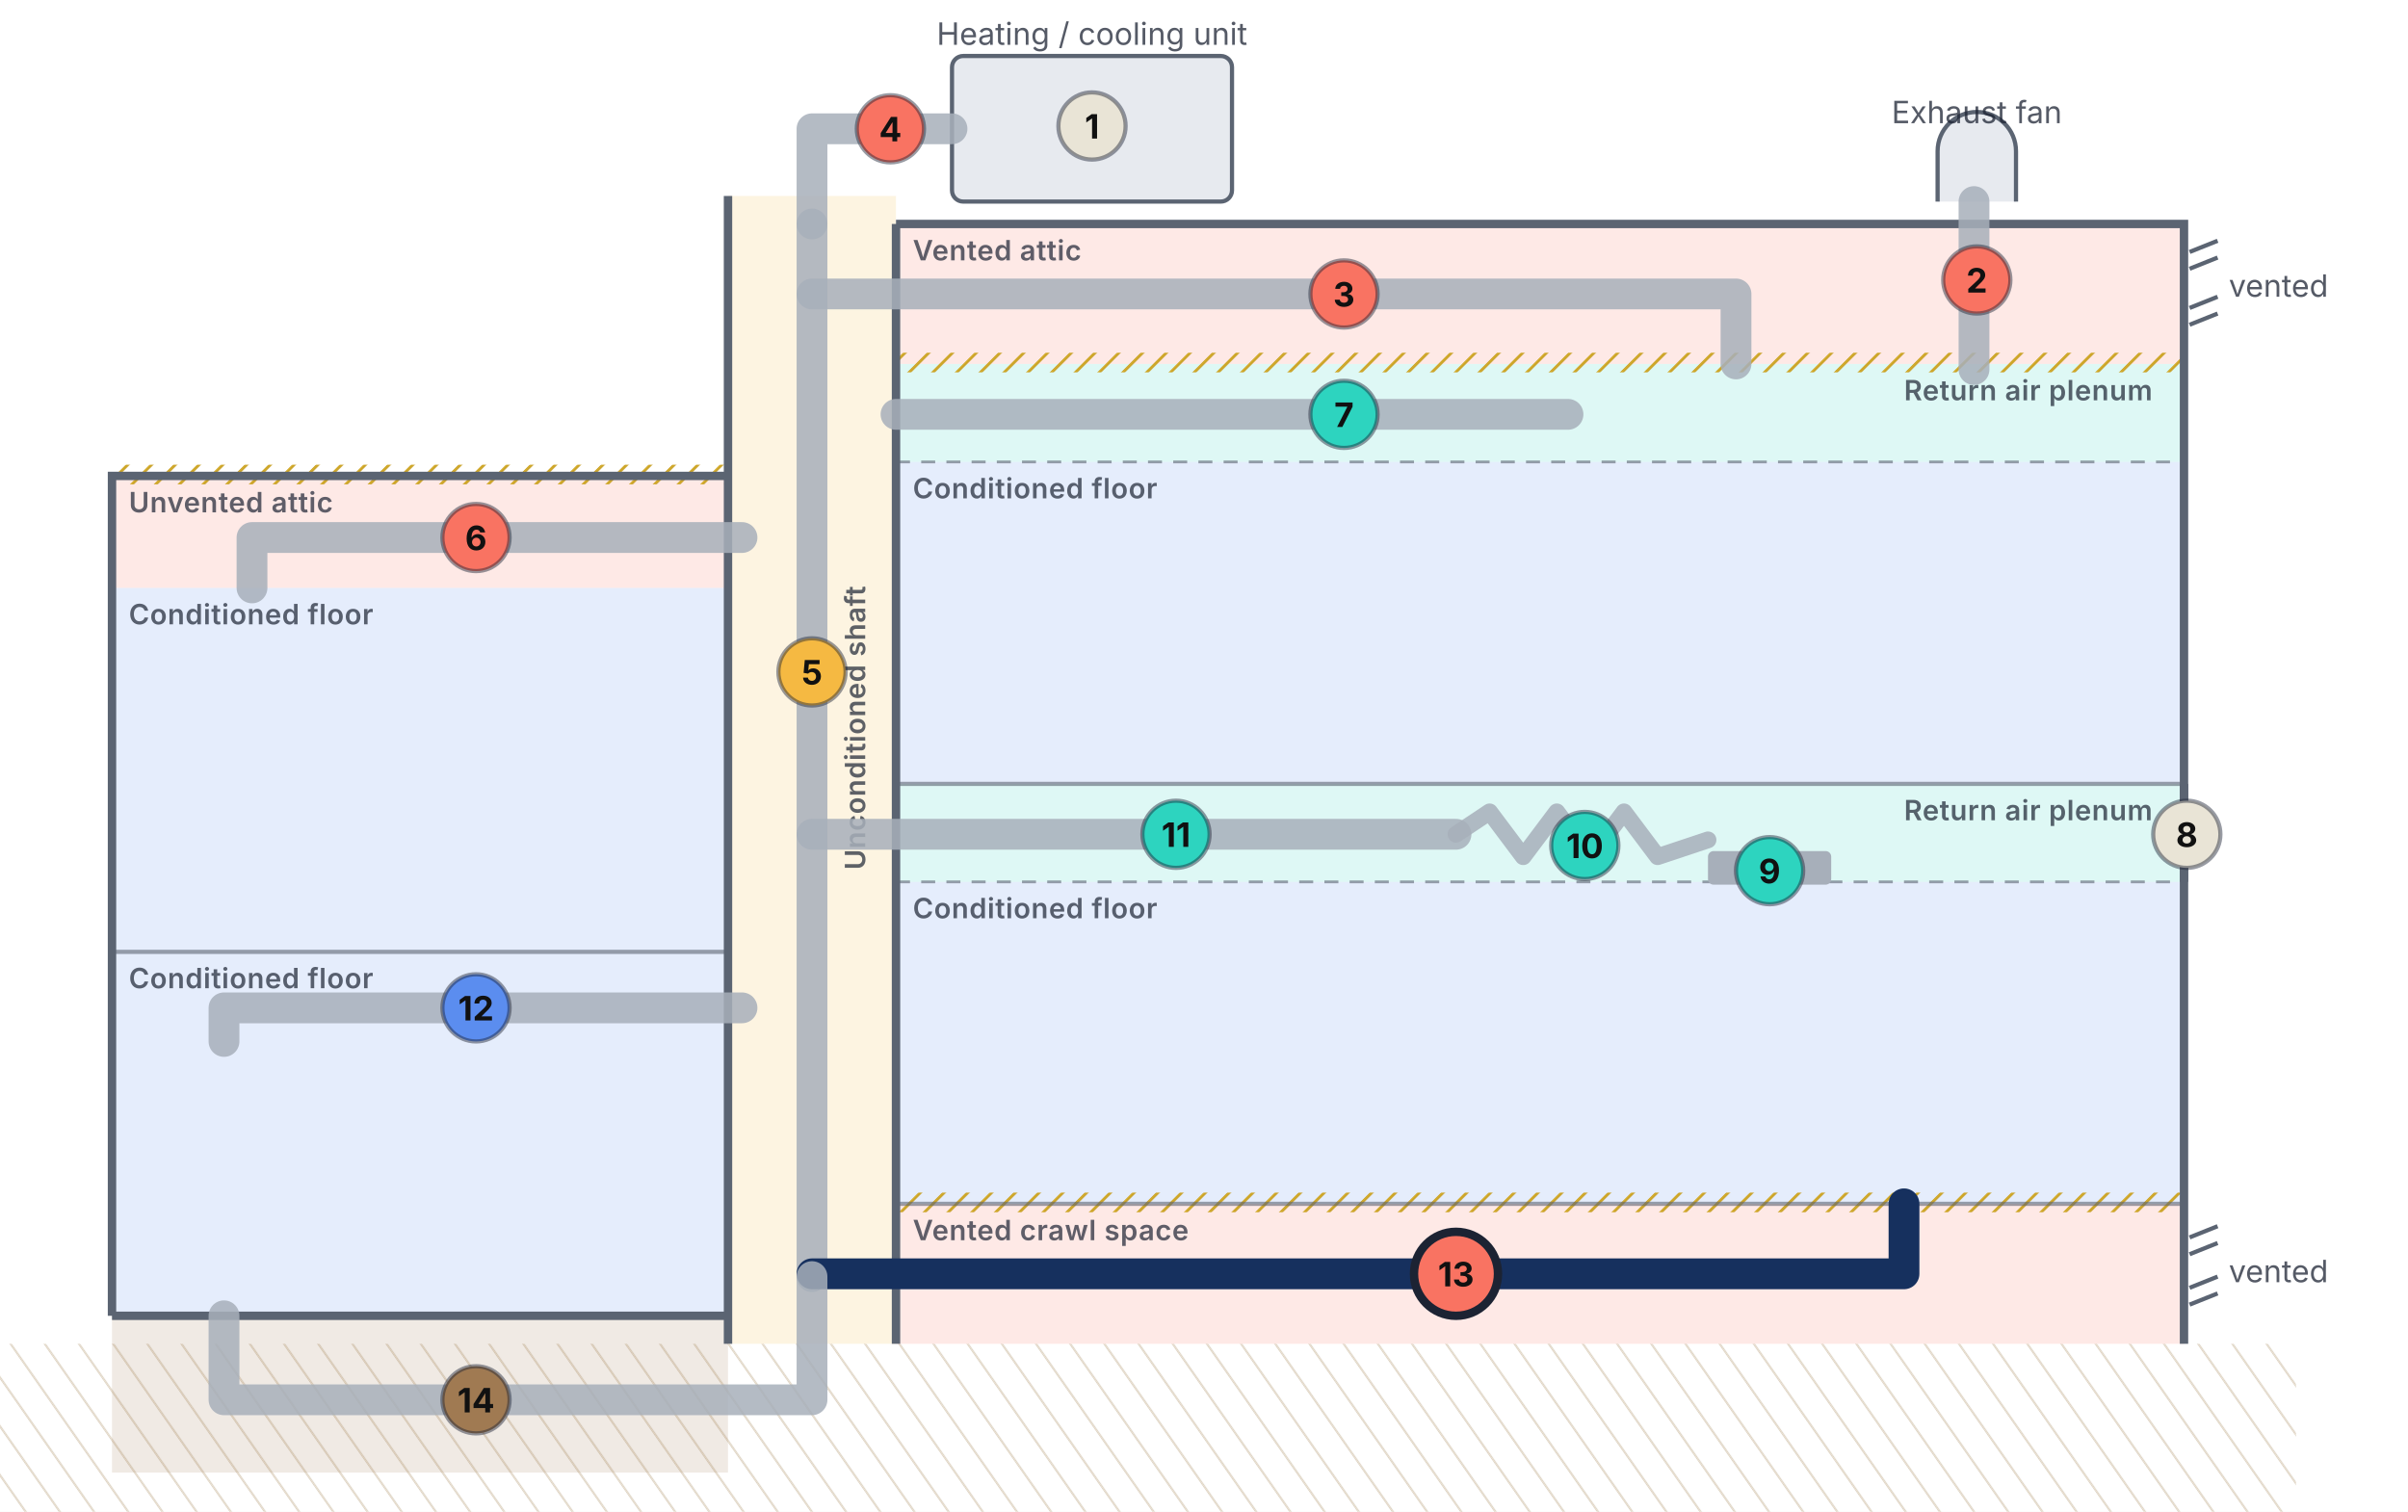
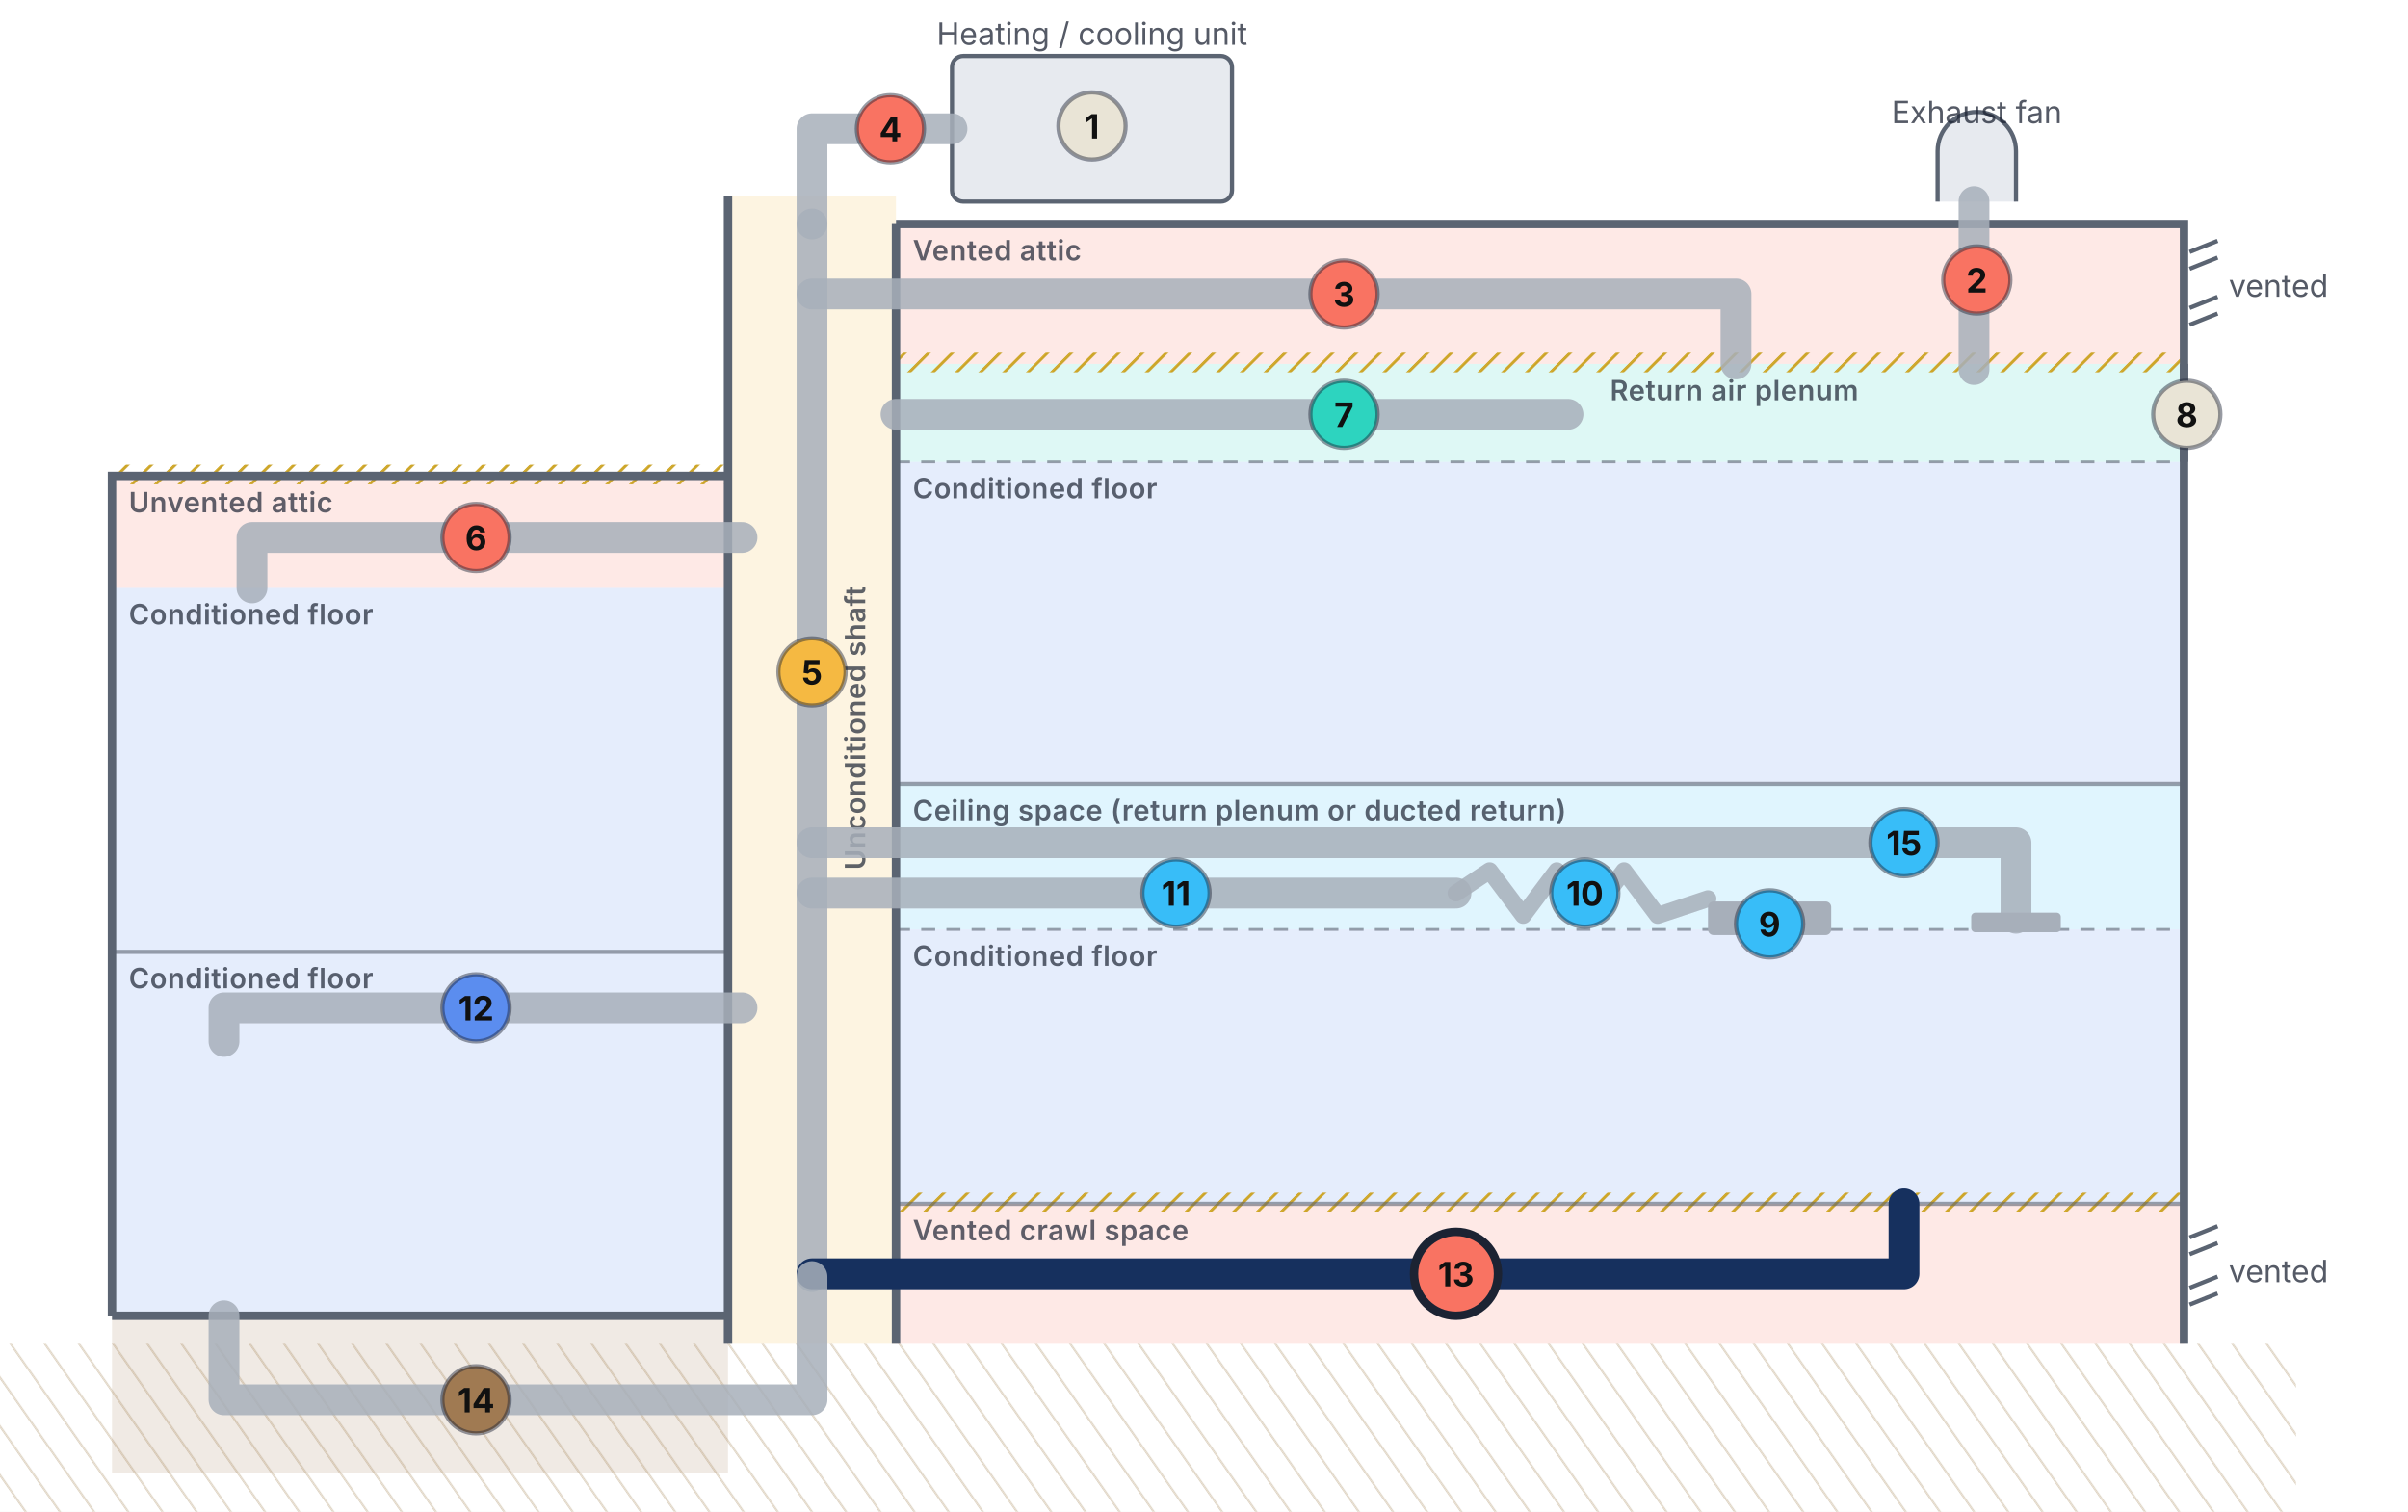
- <svg xmlns="http://www.w3.org/2000/svg" viewBox="80 40 860 540" role="img" aria-label="Building section with 14 numbered duct locations" width="860" height="540">
+ <svg xmlns="http://www.w3.org/2000/svg" viewBox="80 40 860 540" role="img" aria-label="Building section with 15 numbered duct locations" width="860" height="540">
  <style>
.g-space { font: 600 10px system-ui, -apple-system, sans-serif; fill: rgba(28,35,51,0.7); letter-spacing: 0.02em; }
.g-note { font: 11px system-ui, -apple-system, sans-serif; fill: rgba(28,35,51,0.75); }
.g-spot circle { stroke: rgba(28,35,51,0.45); stroke-width: 1.5; }
.g-spot text { font: 750 12px system-ui, -apple-system, sans-serif; fill: #111; }
.g-spot.on circle { r: 15; stroke: #1c2333; stroke-width: 3; }
</style>
  <rect x="80" y="40" width="860" height="540" fill="#ffffff" />
  <defs>
    <pattern id="g-hatch" width="6" height="6" patternUnits="userSpaceOnUse" patternTransform="rotate(45)">
      <line x1="0" y1="0" x2="0" y2="6" stroke="#c9a227" stroke-width="2" />
    </pattern>
    <pattern id="g-earth" width="10" height="10" patternUnits="userSpaceOnUse" patternTransform="rotate(-35)">
      <line x1="0" y1="0" x2="0" y2="10" stroke="#c4b49b" stroke-width="1.5" />
    </pattern>
  </defs>
  <rect x="80" y="520" width="820" height="60" fill="url(#g-earth)" opacity="0.55" />
  <rect x="120" y="510" width="220" height="56" fill="#a07a52" opacity="0.16" />
  <g>
    <rect x="400" y="120" width="460" height="50" fill="#f97362" opacity="0.16" />
    <text x="406" y="133" class="g-space">Vented attic</text>
  </g>
  <g>
    <rect x="400" y="170" width="460" height="35" fill="#2dd4bf" opacity="0.16" />
-     <text x="760" y="183" class="g-space">Return air plenum</text>
+     <text x="655" y="183" class="g-space">Return air plenum</text>
  </g>
  <g>
    <rect x="400" y="205" width="460" height="115" fill="#5b8def" opacity="0.16" />
    <text x="406" y="218" class="g-space">Conditioned floor</text>
  </g>
  <g>
-     <rect x="400" y="320" width="460" height="35" fill="#2dd4bf" opacity="0.16" />
-     <text x="760" y="333" class="g-space">Return air plenum</text>
+     <rect x="400" y="320" width="460" height="52" fill="#38bdf8" opacity="0.16" />
+     <text x="406" y="333" class="g-space">Ceiling space (return plenum or ducted return)</text>
  </g>
  <g>
-     <rect x="400" y="355" width="460" height="115" fill="#5b8def" opacity="0.16" />
-     <text x="406" y="368" class="g-space">Conditioned floor</text>
+     <rect x="400" y="372" width="460" height="98" fill="#5b8def" opacity="0.16" />
+     <text x="406" y="385" class="g-space">Conditioned floor</text>
  </g>
  <g>
    <rect x="400" y="470" width="460" height="50" fill="#f97362" opacity="0.16" />
    <text x="406" y="483" class="g-space">Vented crawl space</text>
  </g>
  <g>
    <rect x="340" y="110" width="60" height="410" fill="#f5b942" opacity="0.16" />
    <text x="389" y="300" class="g-space" transform="rotate(-90 389 300)" text-anchor="middle">Unconditioned shaft</text>
  </g>
  <g>
    <rect x="120" y="210" width="220" height="40" fill="#f97362" opacity="0.16" />
    <text x="126" y="223" class="g-space">Unvented attic</text>
  </g>
  <g>
    <rect x="120" y="250" width="220" height="130" fill="#5b8def" opacity="0.16" />
    <text x="126" y="263" class="g-space">Conditioned floor</text>
  </g>
  <g>
    <rect x="120" y="380" width="220" height="130" fill="#5b8def" opacity="0.16" />
    <text x="126" y="393" class="g-space">Conditioned floor</text>
  </g>
  <rect x="400" y="166" width="460" height="7" fill="url(#g-hatch)" />
  <rect x="120" y="206" width="220" height="7" fill="url(#g-hatch)" />
  <rect x="400" y="466" width="460" height="7" fill="url(#g-hatch)" />
  <path d="M120 510 V210 H340 M400 120 H860 V520 M120 510 H340 M340 110 V520 M400 120 V520" stroke="#5b6472" stroke-width="3" fill="none" />
  <path d="M400 320 H860 M400 470 H860 M120 380 H340" stroke="#5b6472" stroke-width="1.5" fill="none" opacity="0.6" />
-   <path d="M400 205 H860 M400 355 H860" stroke="#5b6472" stroke-width="1" stroke-dasharray="5 4" fill="none" opacity="0.6" />
+   <path d="M400 205 H860 M400 372 H860" stroke="#5b6472" stroke-width="1" stroke-dasharray="5 4" fill="none" opacity="0.6" />
  <path d="M862 130 l10 -4 M862 136 l10 -4" stroke="#5b6472" stroke-width="1.5" />
  <path d="M862 150 l10 -4 M862 156 l10 -4" stroke="#5b6472" stroke-width="1.5" />
  <path d="M862 482 l10 -4 M862 488 l10 -4" stroke="#5b6472" stroke-width="1.5" />
  <path d="M862 500 l10 -4 M862 506 l10 -4" stroke="#5b6472" stroke-width="1.5" />
  <text x="876" y="146" class="g-note">vented</text>
  <text x="876" y="498" class="g-note">vented</text>
  <rect x="420" y="60" width="100" height="52" rx="4" fill="#e7eaef" stroke="#5b6472" stroke-width="1.5" />
  <text x="470" y="56" class="g-note" text-anchor="middle">Heating / cooling unit</text>
  <path d="M772 112 v-18 a14 14 0 0 1 28 0 v18" fill="#e7eaef" stroke="#5b6472" stroke-width="1.5" />
  <text x="786" y="84" class="g-note" text-anchor="middle">Exhaust fan</text>
  <path d="M420 86 H370 V120" fill="none" stroke="#a7afba" stroke-width="11" stroke-linecap="round" stroke-linejoin="round" opacity="0.85" />
  <path d="M370 120 V496" fill="none" stroke="#a7afba" stroke-width="11" stroke-linecap="round" stroke-linejoin="round" opacity="0.85" />
  <path d="M370 145 H700 V170" fill="none" stroke="#a7afba" stroke-width="11" stroke-linecap="round" stroke-linejoin="round" opacity="0.85" />
  <path d="M785 172 V112" fill="none" stroke="#a7afba" stroke-width="11" stroke-linecap="round" stroke-linejoin="round" opacity="0.85" />
  <path d="M345 232 H170 V250" fill="none" stroke="#a7afba" stroke-width="11" stroke-linecap="round" stroke-linejoin="round" opacity="0.85" />
  <path d="M400 188 H640" fill="none" stroke="#a7afba" stroke-width="11" stroke-linecap="round" stroke-linejoin="round" opacity="0.85" />
-   <path d="M370 338 H600" fill="none" stroke="#a7afba" stroke-width="11" stroke-linecap="round" stroke-linejoin="round" opacity="0.85" />
-   <path d="M600 338 L612 330 L624 346 L636 330 L648 346 L660 330 L672 346 L690 340" fill="none" stroke="#a7afba" stroke-width="6" stroke-linecap="round" stroke-linejoin="round" opacity="0.85" />
+   <path d="M370 341 H800 V368" fill="none" stroke="#a7afba" stroke-width="11" stroke-linecap="round" stroke-linejoin="round" opacity="0.85" />
+   <path d="M370 359 H600" fill="none" stroke="#a7afba" stroke-width="11" stroke-linecap="round" stroke-linejoin="round" opacity="0.85" />
+   <path d="M600 359 L612 351 L624 367 L636 351 L648 367 L660 351 L672 367 L690 361" fill="none" stroke="#a7afba" stroke-width="6" stroke-linecap="round" stroke-linejoin="round" opacity="0.85" />
  <path d="M345 400 H160 V412" fill="none" stroke="#a7afba" stroke-width="11" stroke-linecap="round" stroke-linejoin="round" opacity="0.85" />
  <path d="M370 495 H760 V470" fill="none" stroke="#16305e" stroke-width="11" stroke-linecap="round" stroke-linejoin="round" opacity="1" />
  <path d="M370 496 V540 H160 V510" fill="none" stroke="#a7afba" stroke-width="11" stroke-linecap="round" stroke-linejoin="round" opacity="0.85" />
-   <rect x="690" y="344" width="44" height="12" rx="2" fill="#a7afba" />
-   <path d="M860 320 V355" stroke="#5b6472" stroke-width="3" />
+   <rect x="690" y="362" width="44" height="12" rx="2" fill="#a7afba" />
+   <rect x="784" y="366" width="32" height="7" rx="1.5" fill="#a7afba" />
+   <path d="M860 170 V205" stroke="#5b6472" stroke-width="3" />
  <g class="g-spot " transform="translate(470 85)">
    <circle r="12" fill="#e9e4d6" />
    <text text-anchor="middle" dy="4.5">1</text>
  </g>
  <g class="g-spot " transform="translate(786 140)">
    <circle r="12" fill="#f97362" />
    <text text-anchor="middle" dy="4.5">2</text>
  </g>
  <g class="g-spot " transform="translate(560 145)">
    <circle r="12" fill="#f97362" />
    <text text-anchor="middle" dy="4.5">3</text>
  </g>
  <g class="g-spot " transform="translate(398 86)">
    <circle r="12" fill="#f97362" />
    <text text-anchor="middle" dy="4.5">4</text>
  </g>
  <g class="g-spot " transform="translate(370 280)">
    <circle r="12" fill="#f5b942" />
    <text text-anchor="middle" dy="4.5">5</text>
  </g>
  <g class="g-spot " transform="translate(250 232)">
    <circle r="12" fill="#f97362" />
    <text text-anchor="middle" dy="4.5">6</text>
  </g>
  <g class="g-spot " transform="translate(560 188)">
    <circle r="12" fill="#2dd4bf" />
    <text text-anchor="middle" dy="4.5">7</text>
  </g>
-   <g class="g-spot " transform="translate(861 338)">
+   <g class="g-spot " transform="translate(861 188)">
    <circle r="12" fill="#e9e4d6" />
    <text text-anchor="middle" dy="4.5">8</text>
  </g>
-   <g class="g-spot " transform="translate(712 351)">
-     <circle r="12" fill="#2dd4bf" />
+   <g class="g-spot " transform="translate(712 370)">
+     <circle r="12" fill="#38bdf8" />
    <text text-anchor="middle" dy="4.5">9</text>
  </g>
-   <g class="g-spot " transform="translate(646 342)">
-     <circle r="12" fill="#2dd4bf" />
+   <g class="g-spot " transform="translate(646 359)">
+     <circle r="12" fill="#38bdf8" />
    <text text-anchor="middle" dy="4.5">10</text>
  </g>
-   <g class="g-spot " transform="translate(500 338)">
-     <circle r="12" fill="#2dd4bf" />
+   <g class="g-spot " transform="translate(500 359)">
+     <circle r="12" fill="#38bdf8" />
    <text text-anchor="middle" dy="4.5">11</text>
  </g>
  <g class="g-spot " transform="translate(250 400)">
    <circle r="12" fill="#5b8def" />
    <text text-anchor="middle" dy="4.5">12</text>
  </g>
  <g class="g-spot on" transform="translate(600 495)">
    <circle r="15" fill="#f97362" />
    <text text-anchor="middle" dy="4.5">13</text>
  </g>
  <g class="g-spot " transform="translate(250 540)">
    <circle r="12" fill="#a07a52" />
    <text text-anchor="middle" dy="4.5">14</text>
  </g>
+   <g class="g-spot " transform="translate(760 341)">
+     <circle r="12" fill="#38bdf8" />
+     <text text-anchor="middle" dy="4.5">15</text>
+   </g>
</svg>
